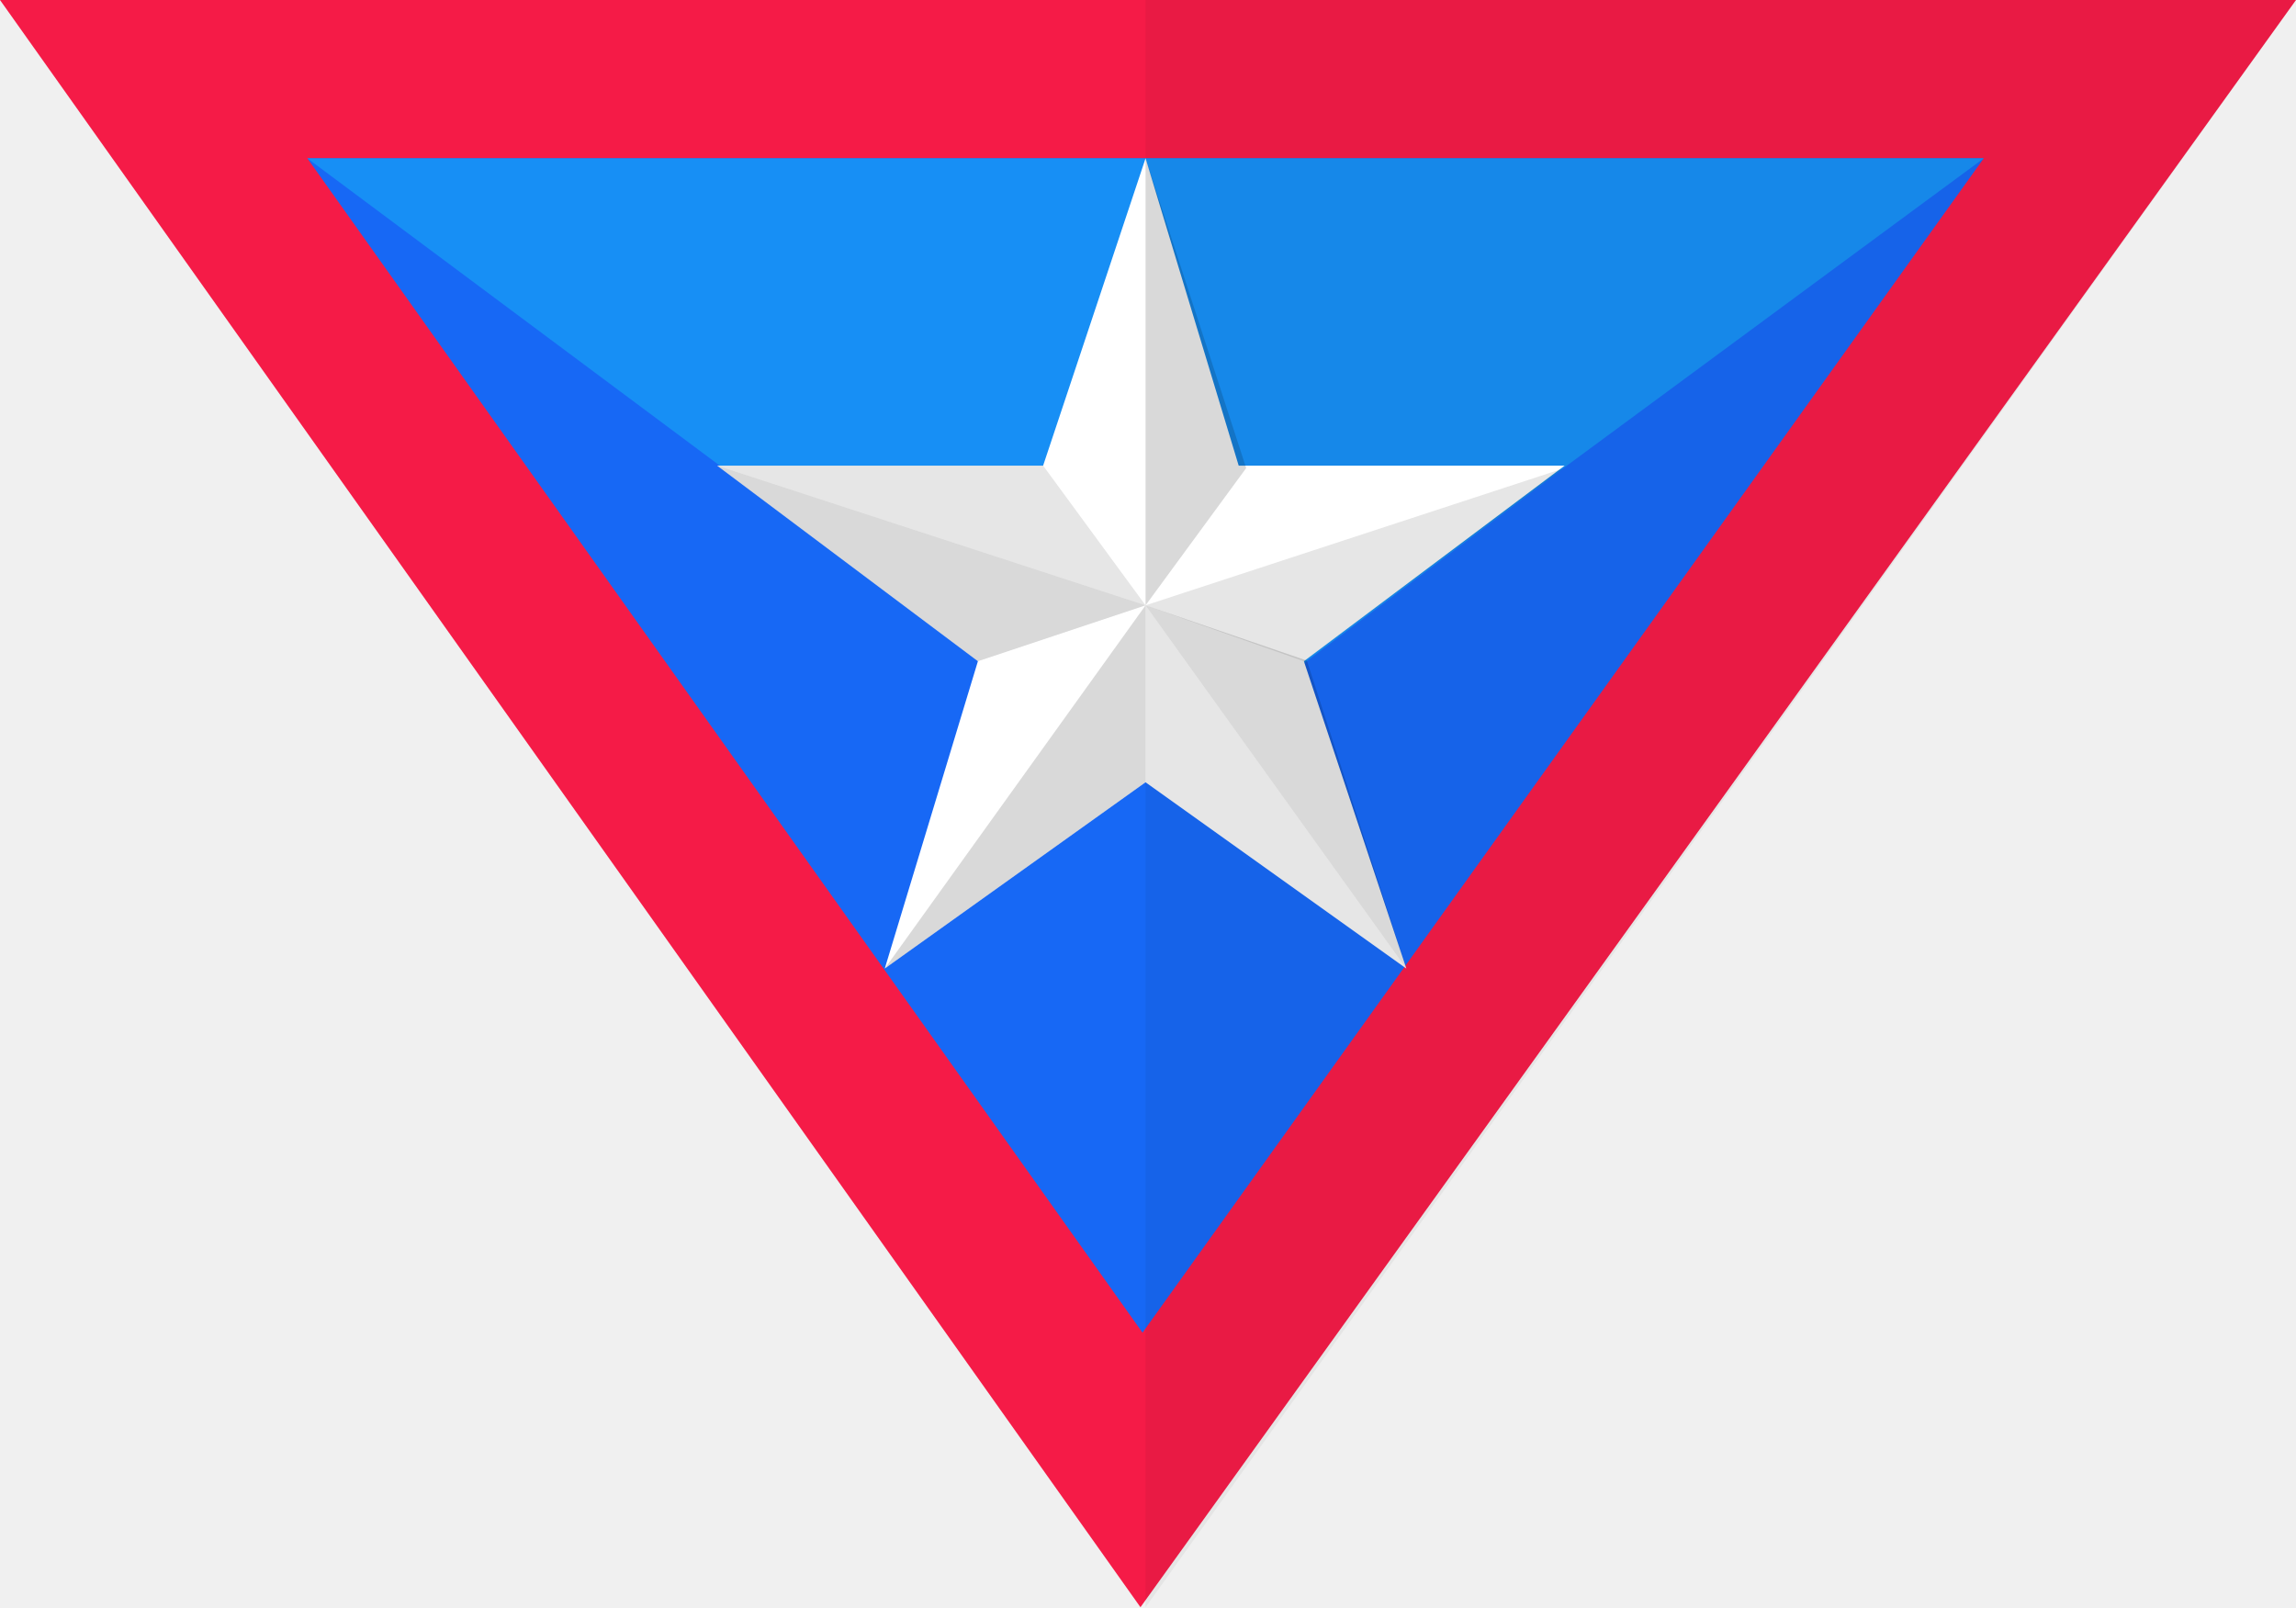
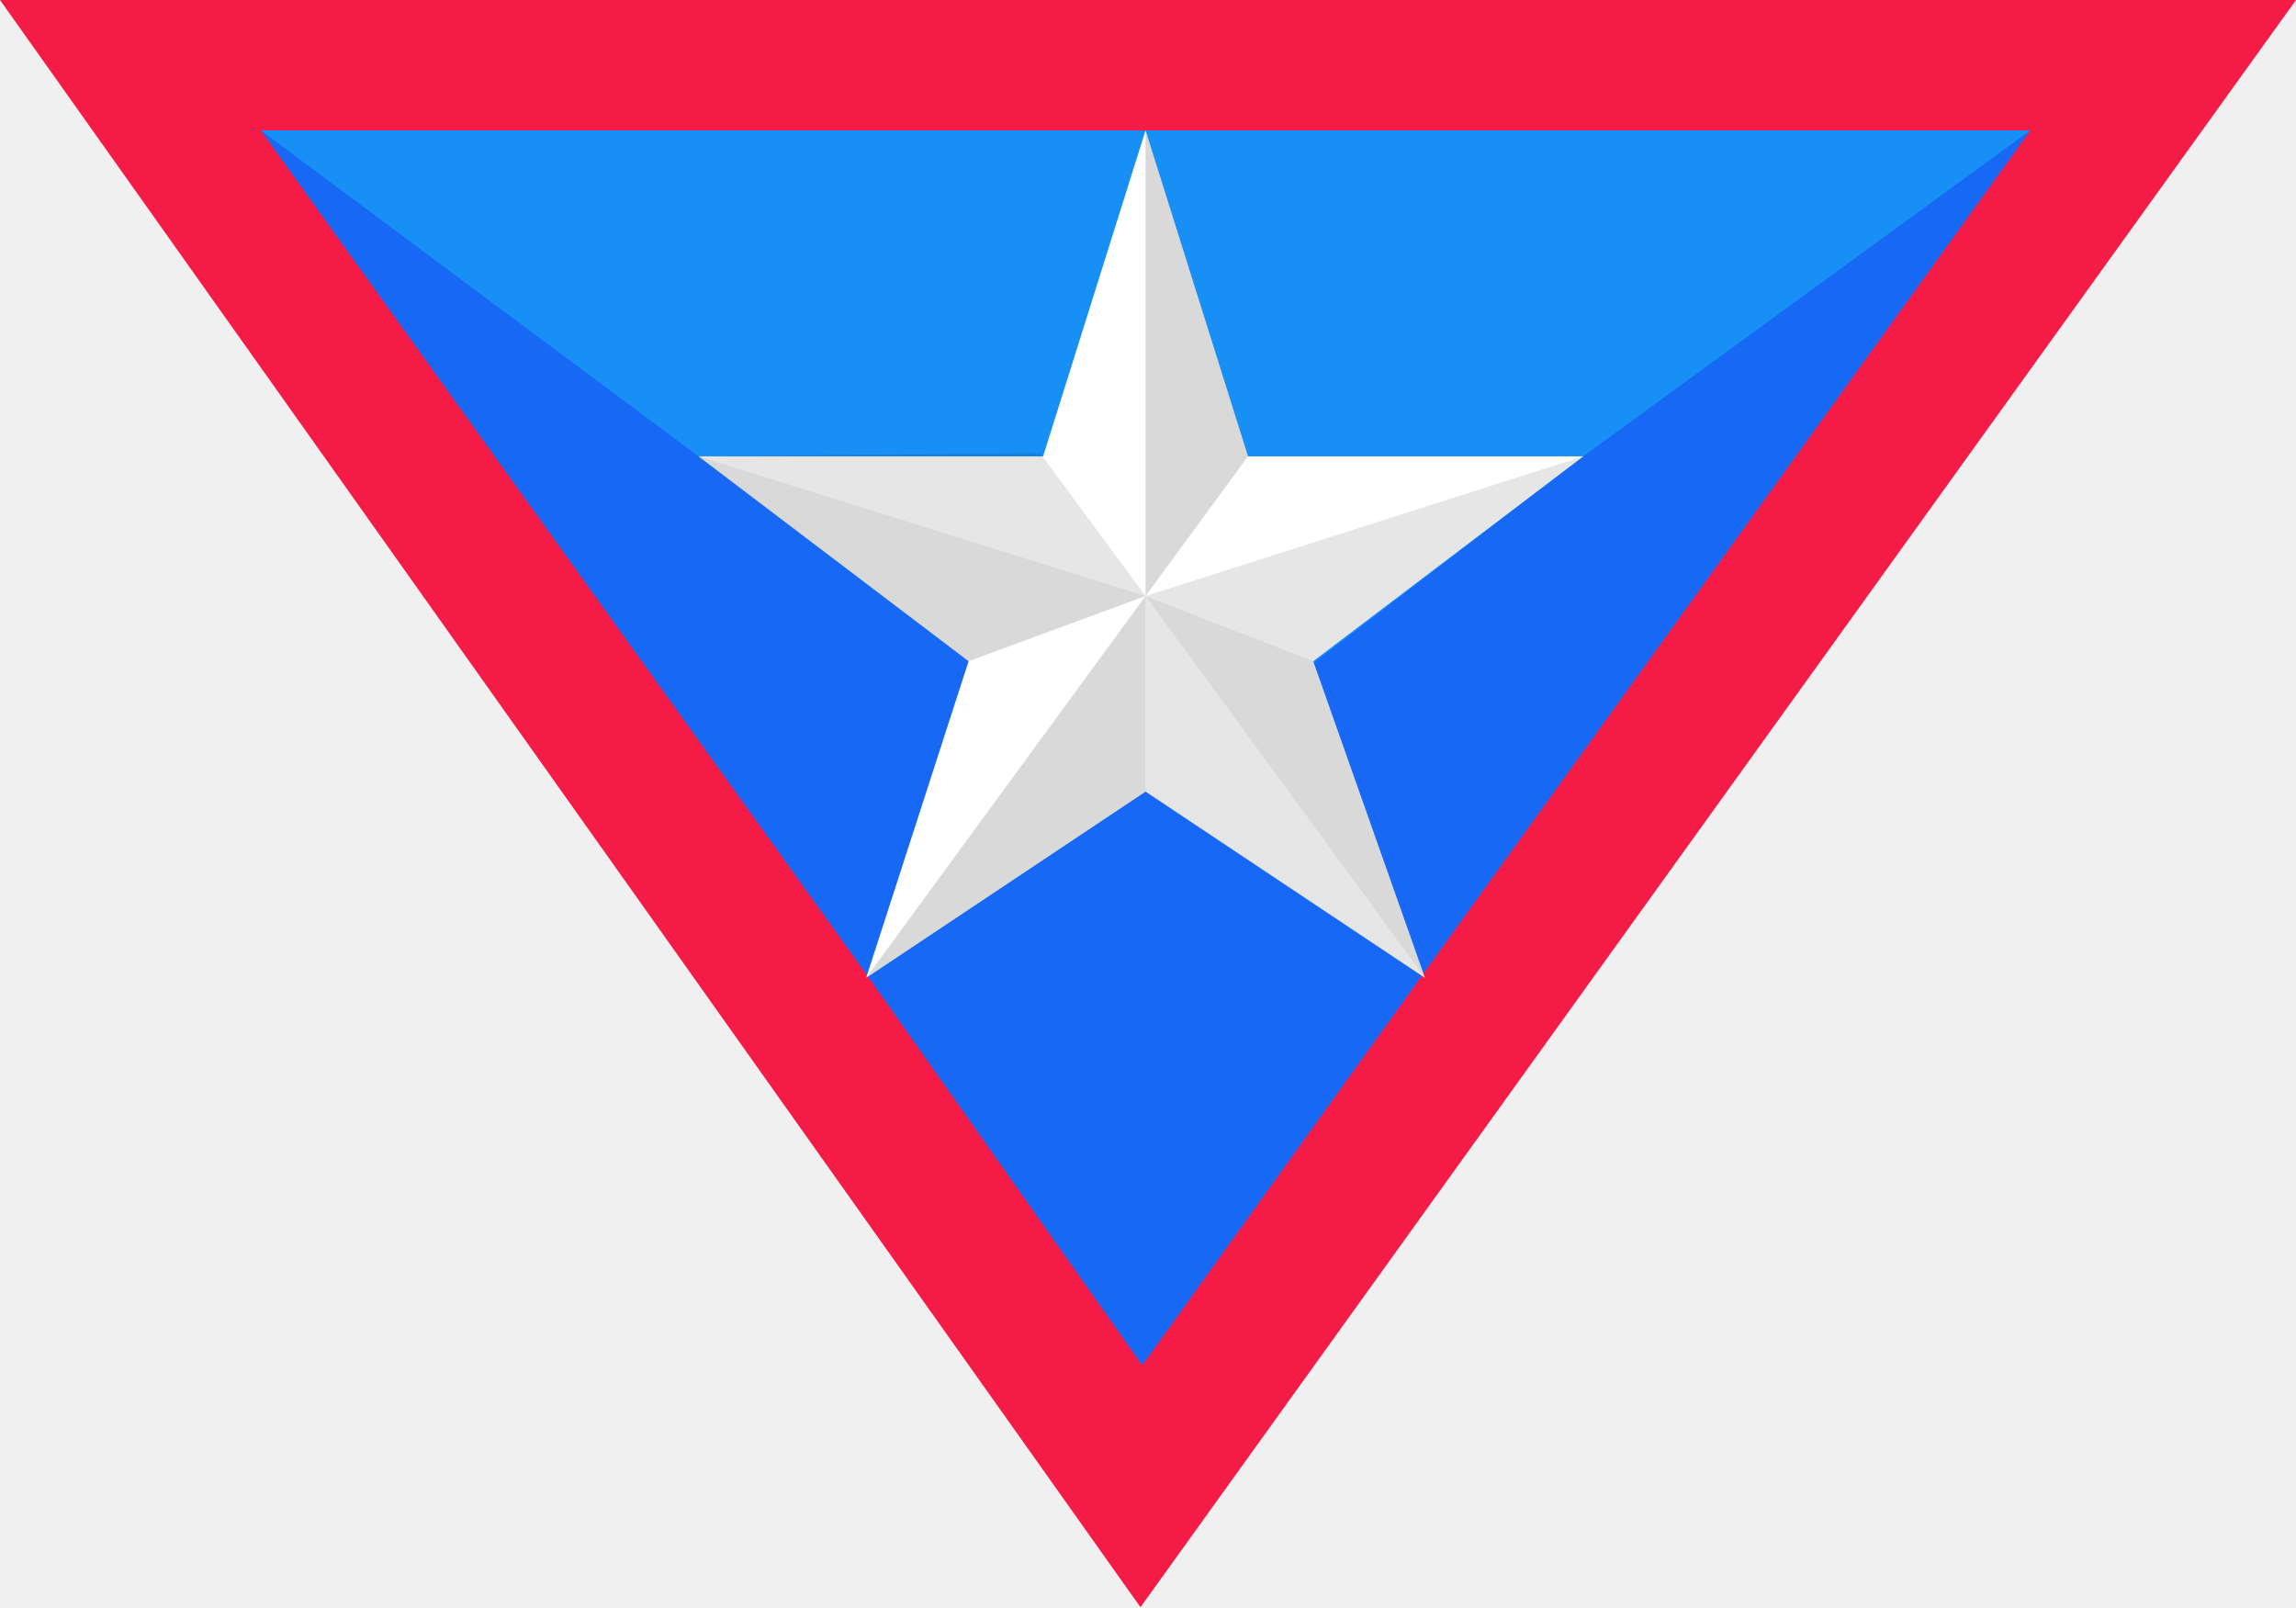
<svg xmlns="http://www.w3.org/2000/svg" version="1.1" id="Layer_1" x="0px" y="0px" width="246.525px" height="172.582px" viewBox="0 0 246.525 172.582" style="enable-background:new 0 0 246.525 172.582;" xml:space="preserve">
  <polygon style="fill:#F51B47;" points="0,0 122.453,172.582 246.525,0 " />
-   <polygon style="fill:#1768F5;" points="33,17 122.674,143.101 213,17 " />
-   <polygon style="fill:#178FF5;" points="123,84 77.721,50.325 33,17 213,17 167.793,50.325 " />
-   <polygon id="shadow" style="opacity:0.05;" points="123,0 123,172.582 246.525,0 " />
-   <polygon id="star" style="fill:#FFFFFF;" points="123,17 112,50 77,50 105,71 95,104 123,84 151,104 140,71 168,50 133,50 " />
+   <polygon style="fill:#1768F5;" points="28,14 93.199,104.862 122.641,146.601 152.594,104.862 218,14 " />
+   <polygon style="fill:#178FF5;" points="123,85 75,49 28,14 218,14 170,49 " />
+   <polygon id="star" style="fill:#FFFFFF;" points="123,14 112,49 75,49 104,71 93,105 123,85 153,105 141,71 170,49 134,49 " />
  <g id="shade2">
-     <polygon style="opacity:0.15;" points="123,17 123,65 133.804,50.264  " />
-     <polygon style="opacity:0.15;" points="140.326,70.939 151,104 123,65  " />
-     <polygon style="opacity:0.15;" points="95,104 123,65 123,84  " />
-     <polygon style="opacity:0.15;" points="77,50 123,65 105,71  " />
+     <polygon style="opacity:0.15;" points="123,14 123,64 134,49  " />
+     <polygon style="opacity:0.15;" points="141,71 153,105 123,64  " />
+     <polygon style="opacity:0.15;" points="93,105 123,64 123,85  " />
+     <polygon style="opacity:0.15;" points="75,49 123,64 104,71  " />
  </g>
  <g id="shade1">
-     <polygon style="opacity:0.1;" points="167.793,50.325 123,65 140,71  " />
-     <polygon style="opacity:0.1;" points="123,84 151,104 123,65  " />
-     <polygon style="opacity:0.1;" points="112,50 123,65 77,50  " />
+     <polygon style="opacity:0.1;" points="170,49 123,64 141,71  " />
+     <polygon style="opacity:0.1;" points="123,85 153,105 123,64  " />
+     <polygon style="opacity:0.1;" points="111.68,48.661 123,64 75,49  " />
  </g>
</svg>
